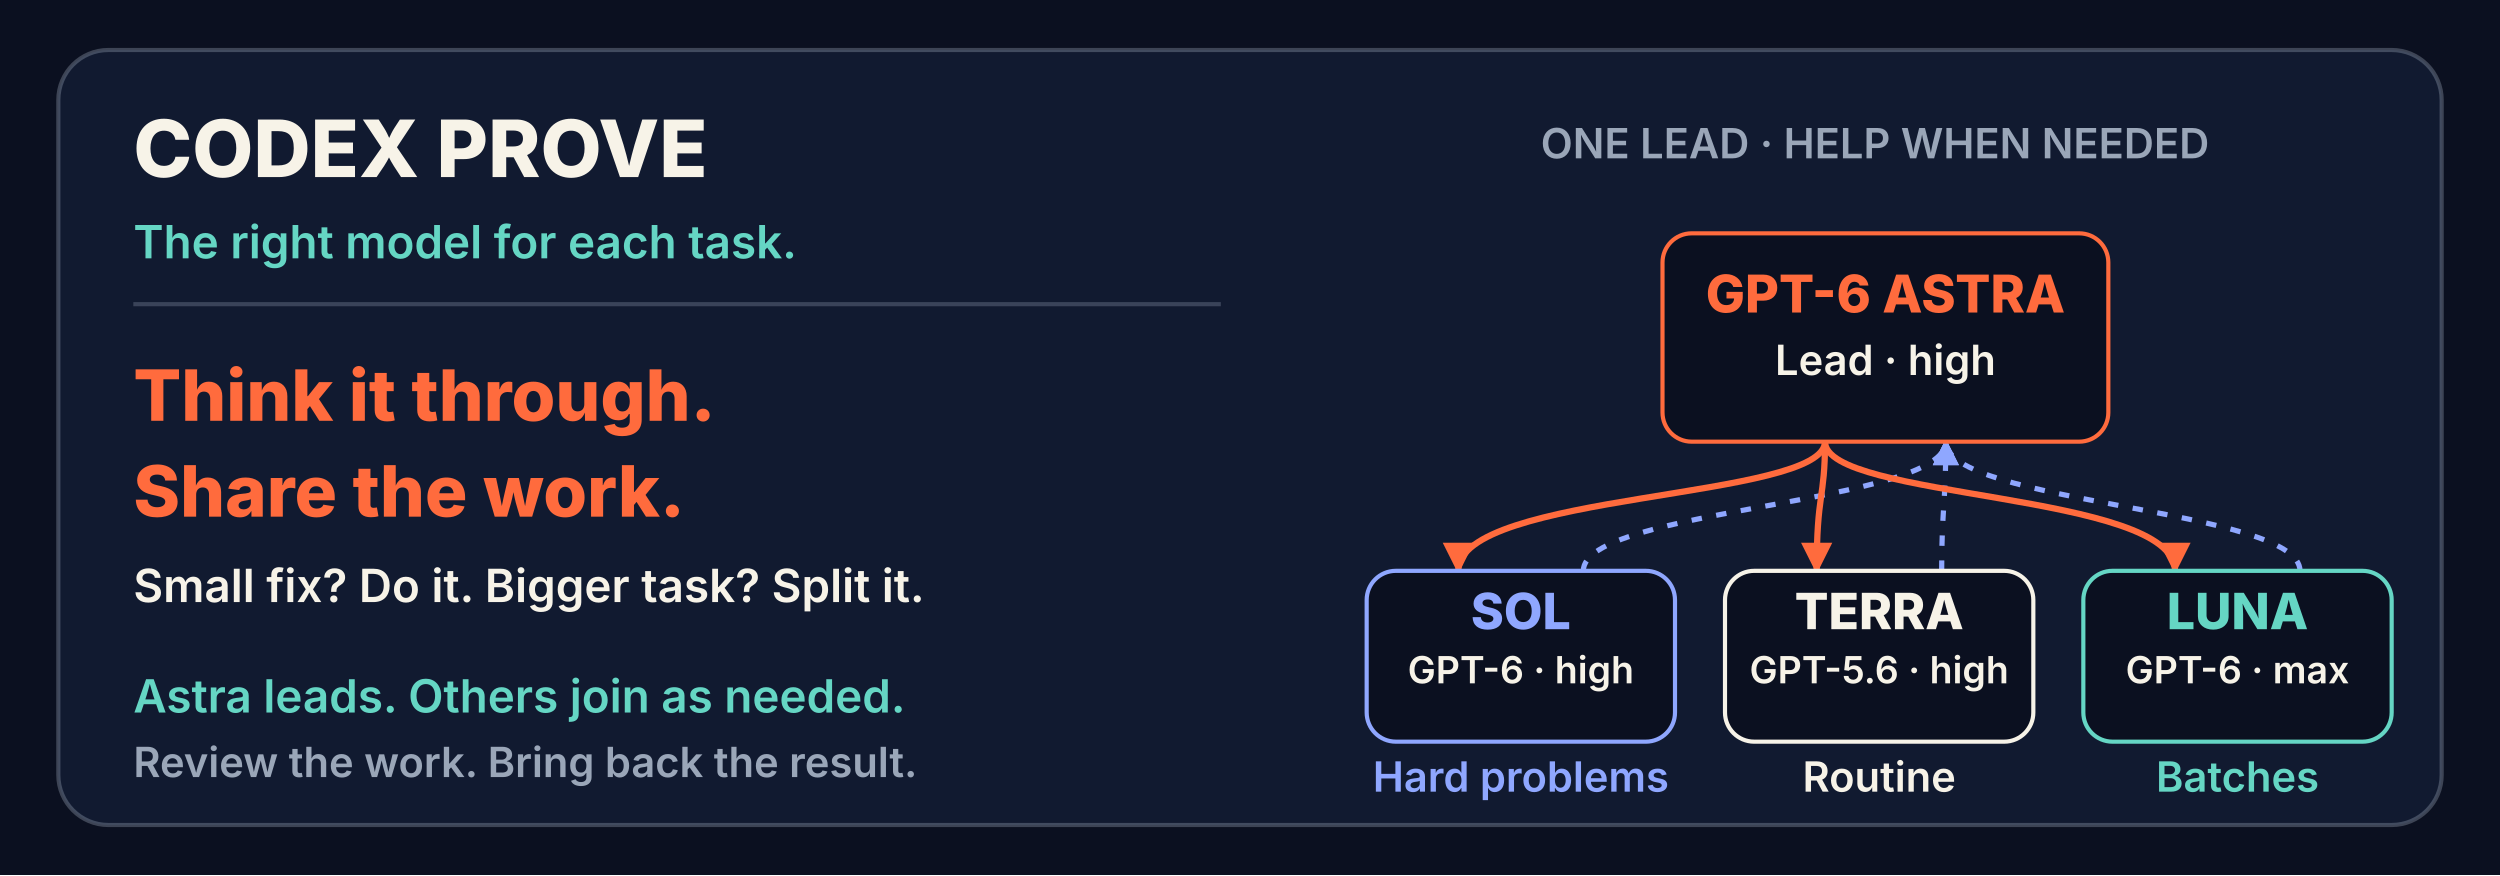
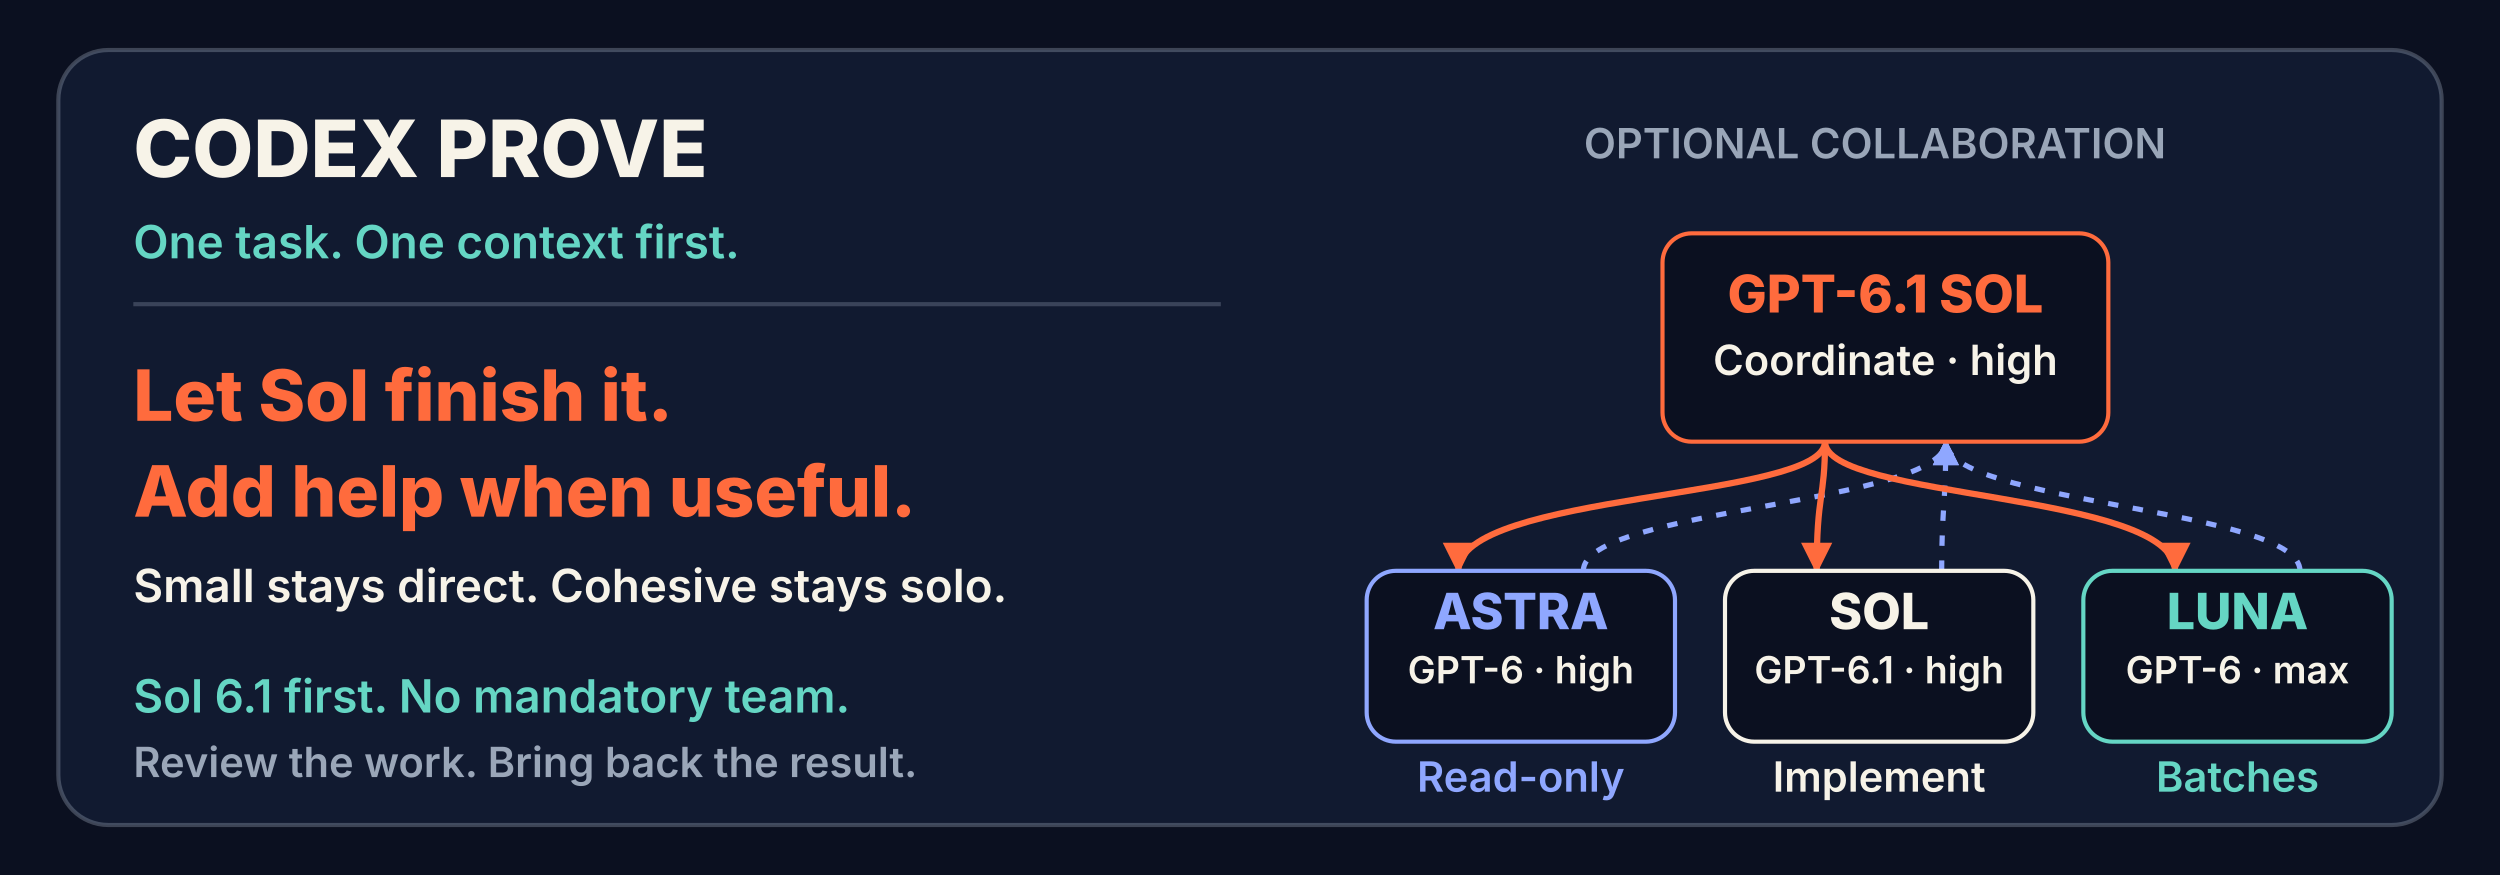
<svg xmlns="http://www.w3.org/2000/svg" viewBox="0 0 1200 420" font-family="-apple-system, BlinkMacSystemFont, 'Segoe UI', 'PingFang SC', sans-serif" font-size="18">
  <defs>
    <marker id="task-arrow" viewBox="0 0 10 10" refX="9" refY="5" markerWidth="5" markerHeight="5" orient="auto">
      <path d="M0 0L10 5L0 10Z" fill="#FF6B3D" />
    </marker>
    <marker id="evidence-arrow" viewBox="0 0 10 10" refX="9" refY="5" markerWidth="5" markerHeight="5" orient="auto">
      <path d="M0 0L10 5L0 10Z" fill="#8FA7FF" />
    </marker>
  </defs>
  <rect width="1200" height="420" fill="#0B1020" />
  <rect x="28" y="24" width="1144" height="372" rx="24" fill="#111A30" stroke="#9AA6B8" stroke-opacity="0.35" stroke-width="2" />
  <text x="64" y="85" text-anchor="start" fill="#F7F3E8" font-size="38" font-weight="800">CODEX PROVE</text>
-   <text x="64" y="124" text-anchor="start" fill="#65D6C4" font-size="22" font-weight="600">The right model for each task.</text>
+   <text x="64" y="124" text-anchor="start" fill="#65D6C4" font-size="22" font-weight="600">One task. One context first.</text>
  <path d="M64 146H586" stroke="#9AA6B8" stroke-opacity="0.3" stroke-width="2" />
-   <text x="64" y="202" text-anchor="start" fill="#FF6B3D" font-size="34" font-weight="800">Think it through.</text>
-   <text x="64" y="248" text-anchor="start" fill="#FF6B3D" font-size="34" font-weight="800">Share the work.</text>
-   <text x="64" y="289" text-anchor="start" fill="#F7F3E8" font-size="22" font-weight="600">Small fix? Do it. Bigger task? Split it.</text>
-   <text x="64" y="342" text-anchor="start" fill="#65D6C4" font-size="22" font-weight="600">Astra leads. Others join as needed.</text>
+   <text x="64" y="202" text-anchor="start" fill="#FF6B3D" font-size="34" font-weight="800">Let Sol finish it.</text>
+   <text x="64" y="248" text-anchor="start" fill="#FF6B3D" font-size="34" font-weight="800">Add help when useful.</text>
+   <text x="64" y="289" text-anchor="start" fill="#F7F3E8" font-size="22" font-weight="600">Small stays direct. Cohesive stays solo.</text>
+   <text x="64" y="342" text-anchor="start" fill="#65D6C4" font-size="22" font-weight="600">Sol 6.1 first. No mandatory team.</text>
  <text x="64" y="373" text-anchor="start" fill="#9AA6B8" font-size="20" font-weight="600">Review the work. Bring back the result.</text>
-   <text x="900" y="76" text-anchor="middle" fill="#9AA6B8" font-size="20" font-weight="600">ONE LEAD · HELP WHEN NEEDED</text>
+   <text x="900" y="76" text-anchor="middle" fill="#9AA6B8" font-size="20" font-weight="600">OPTIONAL COLLABORATION</text>
  <path id="task-path-1" data-flow="task" data-from="prove-controller" data-to="prove-specialist-worker" d="M876 212C876 240 700 236 700 274" fill="none" stroke="#FF6B3D" stroke-width="3" marker-end="url(#task-arrow)" />
  <path id="evidence-path-1" data-flow="evidence" data-from="prove-specialist-worker" data-to="prove-controller" d="M760 274C760 244 934 242 934 212" fill="none" stroke="#8FA7FF" stroke-width="2.5" stroke-dasharray="5 7" marker-end="url(#evidence-arrow)" />
  <path id="task-path-2" data-flow="task" data-from="prove-controller" data-to="prove-complex-worker" d="M876 212C876 240 872 236 872 274" fill="none" stroke="#FF6B3D" stroke-width="3" marker-end="url(#task-arrow)" />
  <path id="evidence-path-2" data-flow="evidence" data-from="prove-complex-worker" data-to="prove-controller" d="M932 274C932 244 934 242 934 212" fill="none" stroke="#8FA7FF" stroke-width="2.5" stroke-dasharray="5 7" marker-end="url(#evidence-arrow)" />
  <path id="task-path-3" data-flow="task" data-from="prove-controller" data-to="prove-efficient-worker" d="M876 212C876 240 1044 236 1044 274" fill="none" stroke="#FF6B3D" stroke-width="3" marker-end="url(#task-arrow)" />
  <path id="evidence-path-3" data-flow="evidence" data-from="prove-efficient-worker" data-to="prove-controller" d="M1104 274C1104 244 934 242 934 212" fill="none" stroke="#8FA7FF" stroke-width="2.5" stroke-dasharray="5 7" marker-end="url(#evidence-arrow)" />
-   <g id="prove-controller" data-model="gpt-6-astra">
+   <g id="prove-controller" data-model="gpt-6.1-sol">
    <rect x="798" y="112" width="214" height="100" rx="14" fill="#0B1020" stroke="#FF6B3D" stroke-width="2" />
-     <text x="905" y="150" text-anchor="middle" fill="#FF6B3D" font-size="25" font-weight="800">GPT-6 ASTRA</text>
-     <text x="905" y="180" text-anchor="middle" fill="#F7F3E8" font-size="20" font-weight="600">Lead · high</text>
+     <text x="905" y="150" text-anchor="middle" fill="#FF6B3D" font-size="25" font-weight="800">GPT-6.1 SOL</text>
+     <text x="905" y="180" text-anchor="middle" fill="#F7F3E8" font-size="20" font-weight="600">Coordinate · high</text>
  </g>
-   <g id="prove-specialist-worker" data-model="gpt-6-sol">
+   <g id="prove-specialist-worker" data-model="gpt-6-astra">
    <rect x="656" y="274" width="148" height="82" rx="14" fill="#0B1020" stroke="#8FA7FF" stroke-width="2" />
-     <text x="730" y="302" text-anchor="middle" fill="#8FA7FF" font-size="24" font-weight="800">SOL</text>
+     <text x="730" y="302" text-anchor="middle" fill="#8FA7FF" font-size="24" font-weight="800">ASTRA</text>
    <text x="730" y="328" text-anchor="middle" fill="#F7F3E8" font-size="18" font-weight="600">GPT-6 · high</text>
  </g>
-   <text x="730" y="380" text-anchor="middle" fill="#8FA7FF" font-size="20" font-weight="600">Hard problems</text>
-   <g id="prove-complex-worker" data-model="gpt-5.6-terra">
+   <text x="730" y="380" text-anchor="middle" fill="#8FA7FF" font-size="20" font-weight="600">Read-only</text>
+   <g id="prove-complex-worker" data-model="gpt-6.1-sol">
    <rect x="828" y="274" width="148" height="82" rx="14" fill="#0B1020" stroke="#F7F3E8" stroke-width="2" />
-     <text x="902" y="302" text-anchor="middle" fill="#F7F3E8" font-size="24" font-weight="800">TERRA</text>
-     <text x="902" y="328" text-anchor="middle" fill="#F7F3E8" font-size="18" font-weight="600">GPT-5.6 · high</text>
+     <text x="902" y="302" text-anchor="middle" fill="#F7F3E8" font-size="24" font-weight="800">SOL</text>
+     <text x="902" y="328" text-anchor="middle" fill="#F7F3E8" font-size="18" font-weight="600">GPT-6.1 · high</text>
  </g>
-   <text x="902" y="380" text-anchor="middle" fill="#F7F3E8" font-size="20" font-weight="600">Routine</text>
+   <text x="902" y="380" text-anchor="middle" fill="#F7F3E8" font-size="20" font-weight="600">Implement</text>
  <g id="prove-efficient-worker" data-model="gpt-6-luna">
    <rect x="1000" y="274" width="148" height="82" rx="14" fill="#0B1020" stroke="#65D6C4" stroke-width="2" />
    <text x="1074" y="302" text-anchor="middle" fill="#65D6C4" font-size="24" font-weight="800">LUNA</text>
    <text x="1074" y="328" text-anchor="middle" fill="#F7F3E8" font-size="18" font-weight="600">GPT-6 · max</text>
  </g>
  <text x="1074" y="380" text-anchor="middle" fill="#65D6C4" font-size="20" font-weight="600">Batches</text>
</svg>
